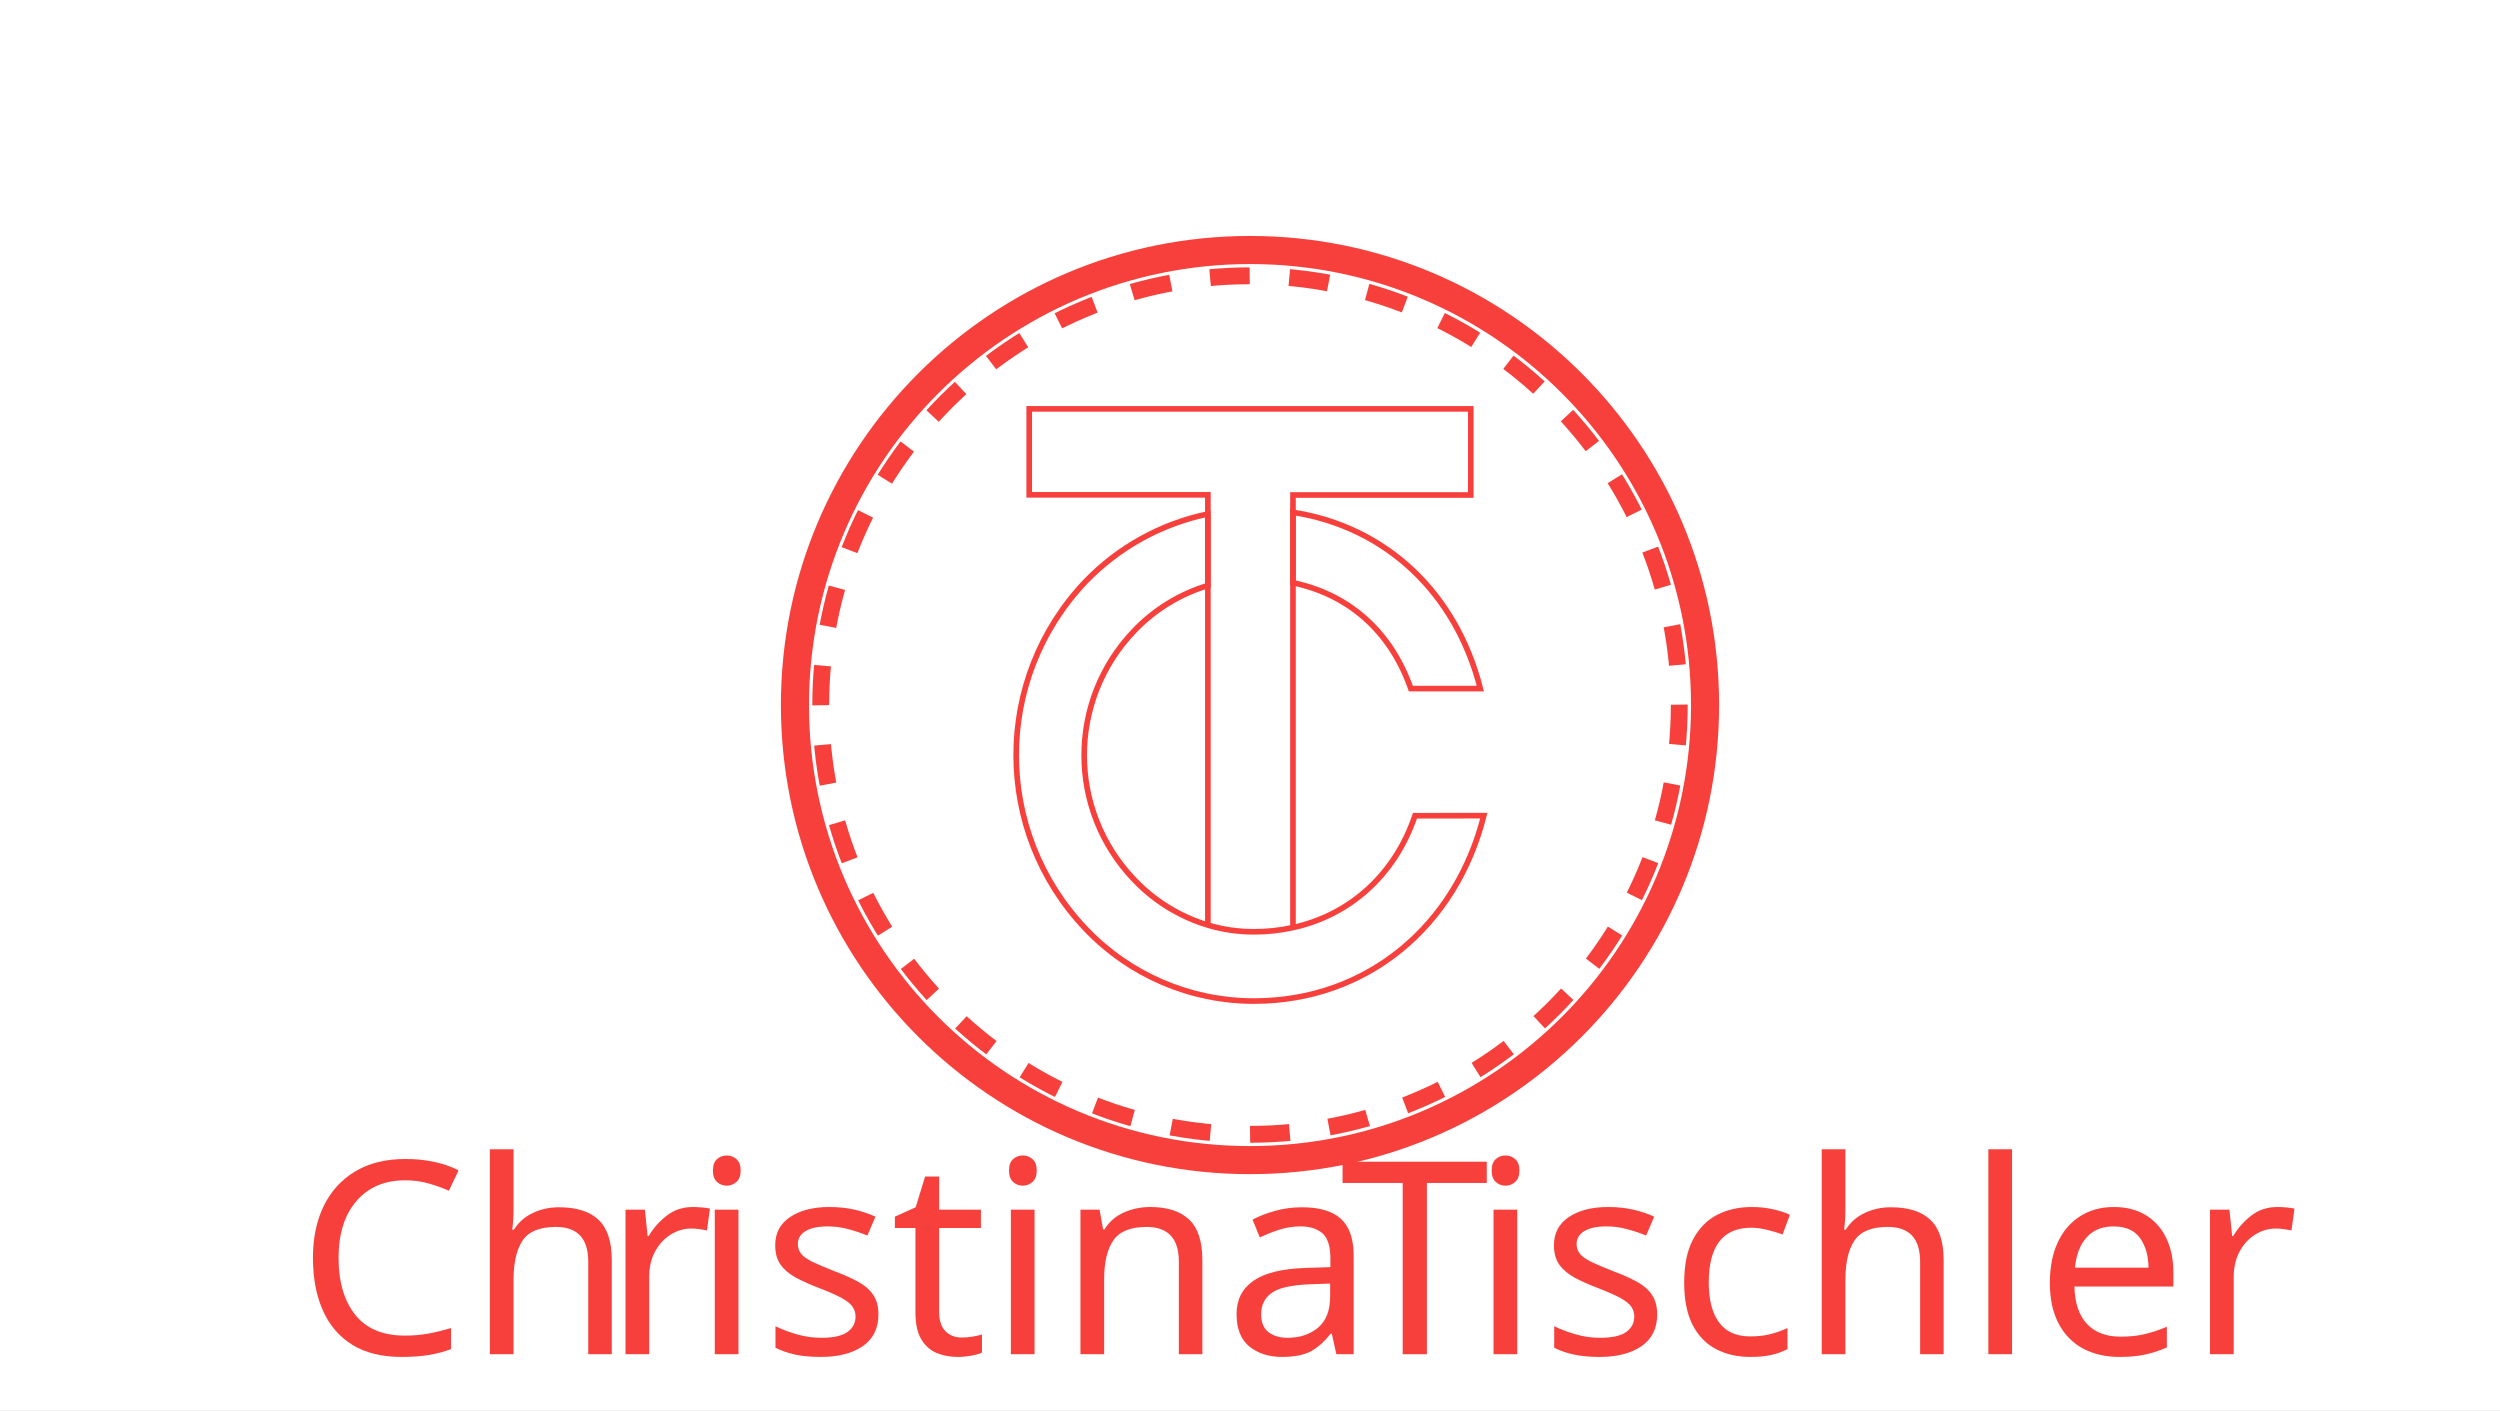
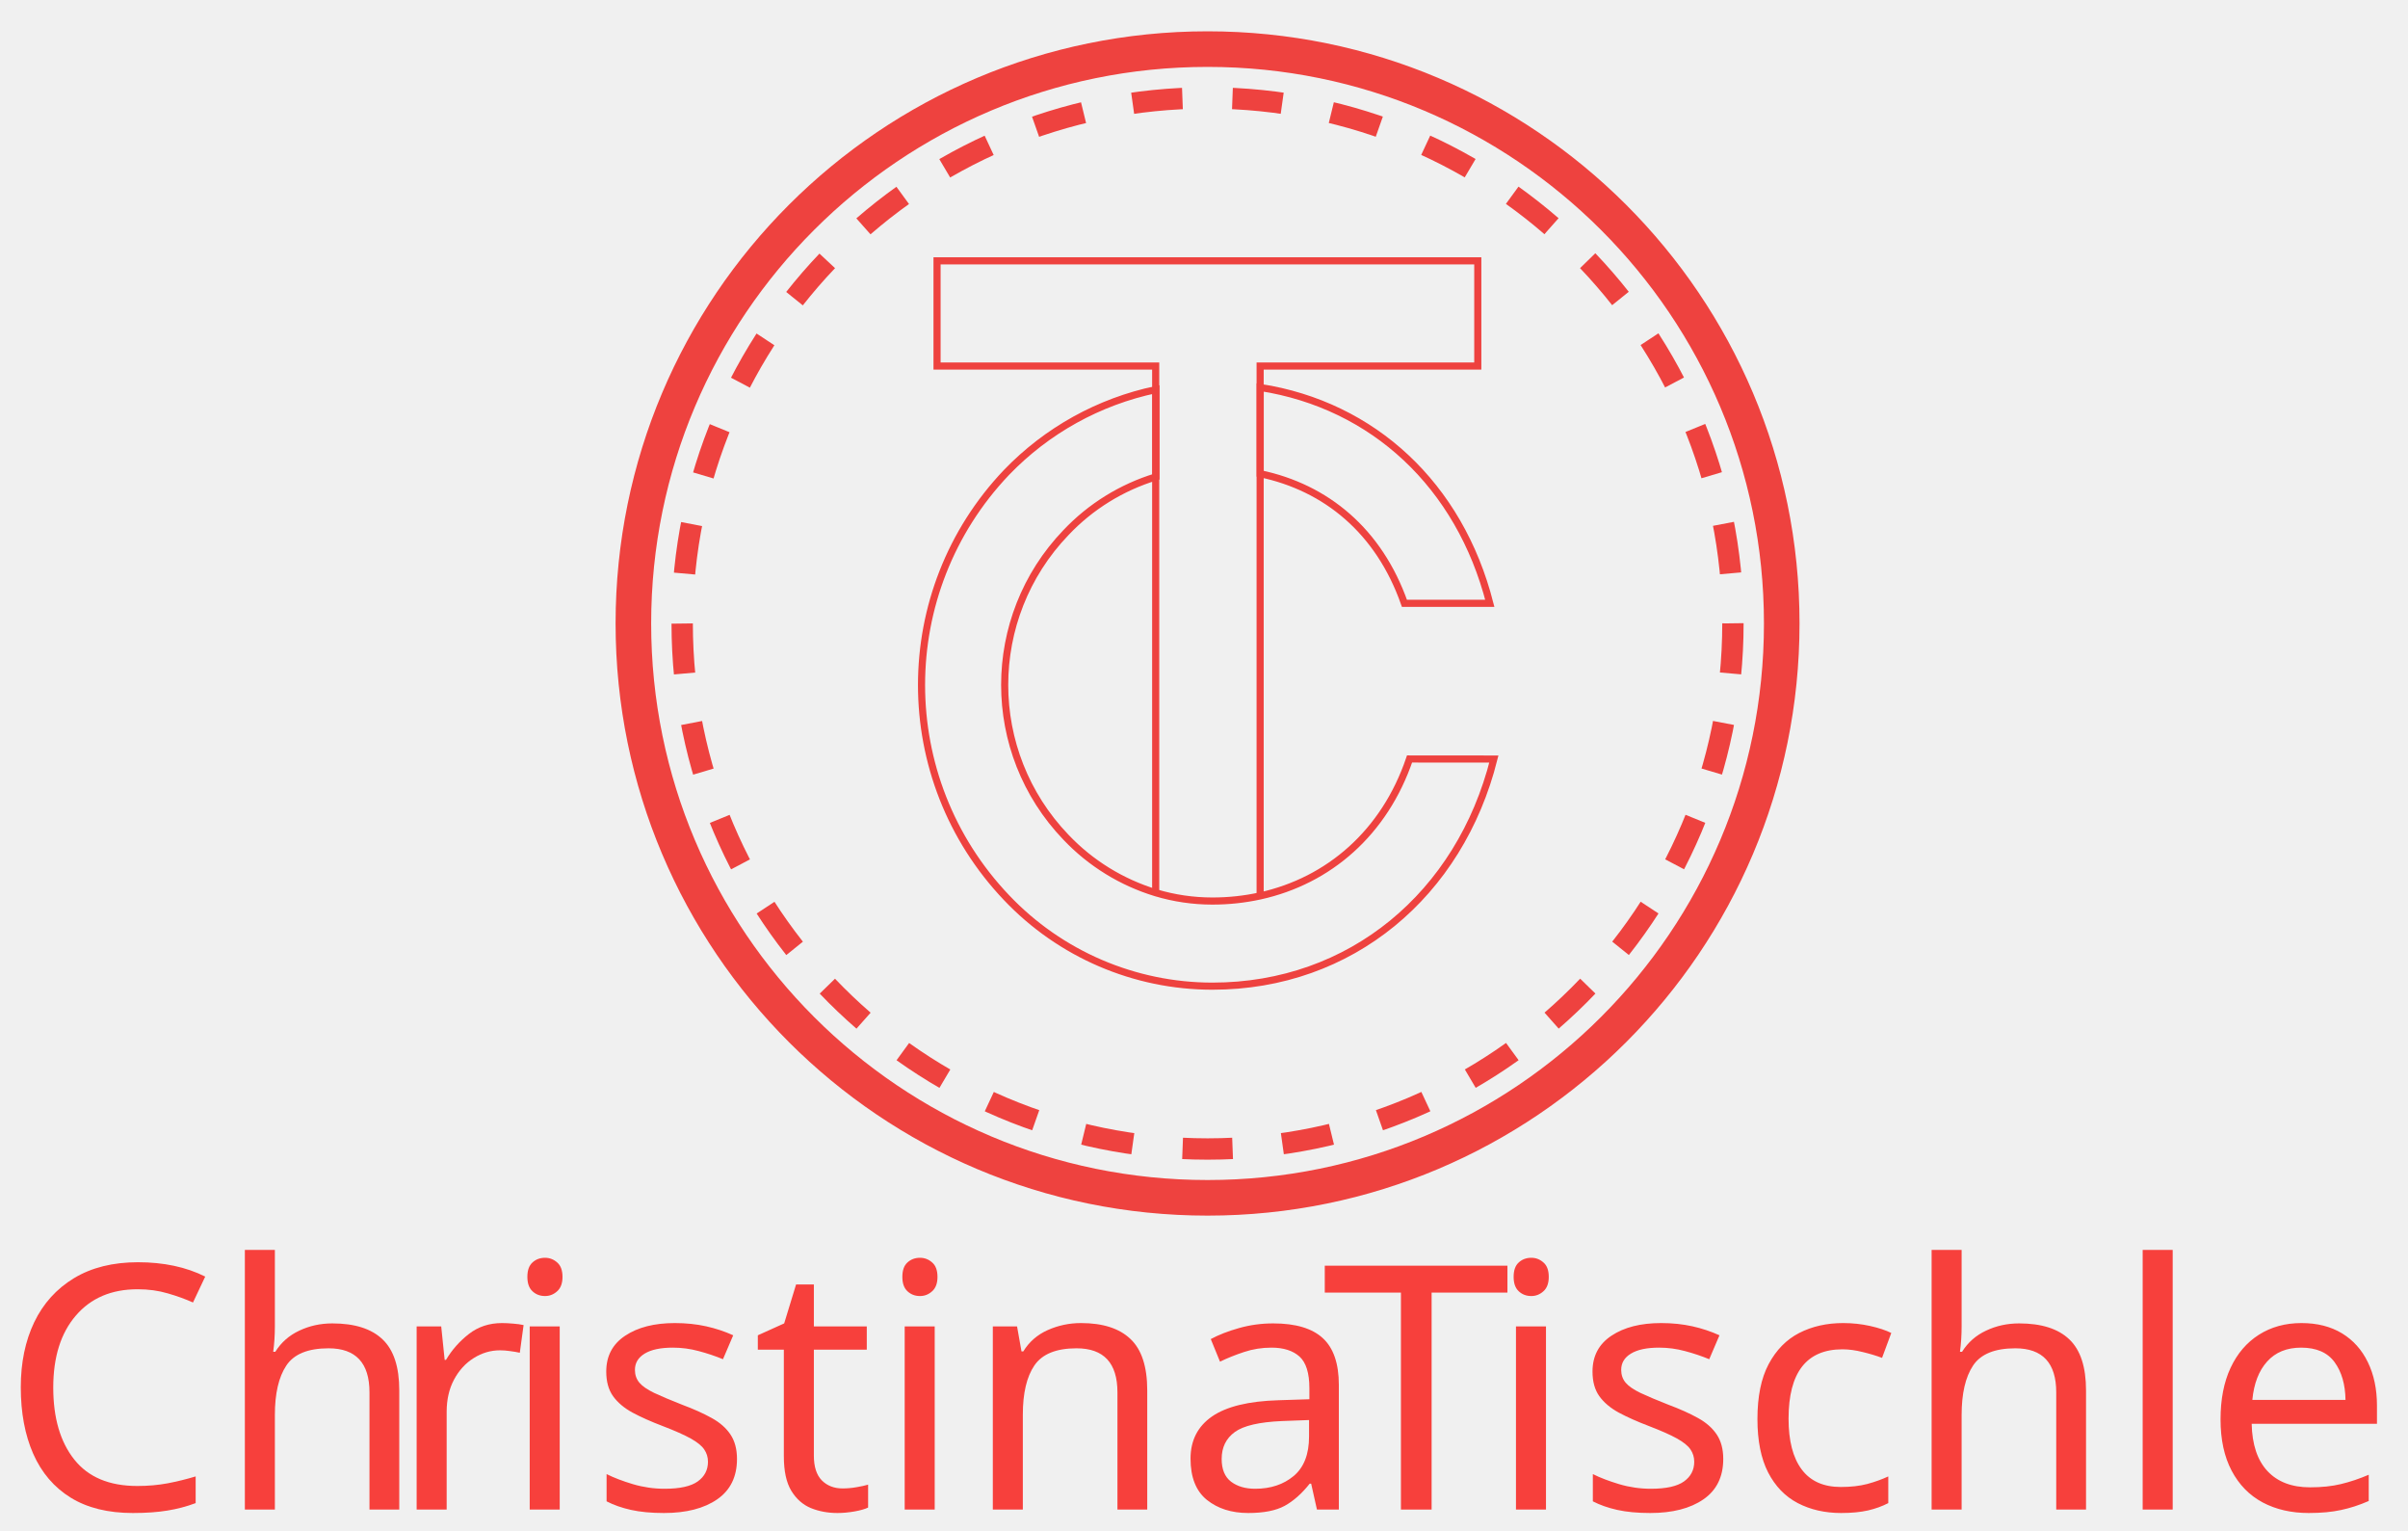
- <svg xmlns="http://www.w3.org/2000/svg" viewBox="0 0 445 251">
+ <svg xmlns="http://www.w3.org/2000/svg" id="Layer_3" data-name="Layer 3" viewBox="0 0 338.44 215.1">
  <defs>
-     <style>.cls-1{fill:#fff;}.cls-2{font-size:48px;font-family:MyriadPro-Regular, Myriad Pro;}.cls-2,.cls-8{fill:#f7403c;}.cls-3{letter-spacing:0em;}.cls-4{letter-spacing:0em;}.cls-5{letter-spacing:-0.04em;}.cls-6{letter-spacing:-0.01em;}.cls-7,.cls-9{fill:none;stroke:#f7403c;stroke-miterlimit:10;}.cls-9{stroke-width:3px;stroke-dasharray:7.06 7.06;}</style>
+     <style>.cls-1{font-size:48px;fill:#f7403c;font-family:MyriadPro-Regular, Myriad Pro;}.cls-2{letter-spacing:0em;}.cls-3{letter-spacing:0em;}.cls-4{letter-spacing:-0.04em;}.cls-5{letter-spacing:-0.01em;}.cls-6,.cls-7,.cls-8{fill:none;stroke:#ee423f;stroke-miterlimit:10;}.cls-7{stroke-width:5px;}.cls-8{stroke-width:3px;stroke-dasharray:7.03 7.03;}</style>
  </defs>
-   <g id="Layer_4" data-name="Layer 4">
-     <rect class="cls-1" width="445" height="251" />
-   </g>
  <g id="Audiophile_Image" data-name="Audiophile Image">
-     <text class="cls-2" transform="translate(52.78 241.05)">Ch<tspan class="cls-3" x="54.48" y="0">r</tspan>
-       <tspan class="cls-4" x="70.37" y="0">istina</tspan>
-       <tspan class="cls-5" x="177.5" y="0"> </tspan>
-       <tspan class="cls-6" x="185.71" y="0">T</tspan>
+     <text class="cls-1" transform="translate(0 212.1)">Ch<tspan class="cls-2" x="54.48" y="0">r</tspan>
+       <tspan class="cls-3" x="70.37" y="0">istina</tspan>
+       <tspan class="cls-4" x="177.5" y="0"> </tspan>
+       <tspan class="cls-5" x="185.71" y="0">T</tspan>
      <tspan x="208.99" y="0">ischler</tspan>
    </text>
  </g>
-   <g id="Layer_3" data-name="Layer 3">
-     <path class="cls-7" d="M251.87,145.2c-3.64,10.71-11.73,17.71-21.72,19.91a32.26,32.26,0,0,1-7,.75,28.57,28.57,0,0,1-8.18-1.2,30.11,30.11,0,0,1-13.09-8.08,32,32,0,0,1,0-44.28A30.11,30.11,0,0,1,215,104.23V91.49a42.22,42.22,0,0,0-21.75,12,44.83,44.83,0,0,0,0,61.84,41.27,41.27,0,0,0,29.93,12.86c20.16,0,36-13.36,40.94-33Zm-.74-22.63H263.5c-4.35-17.18-16.92-28.82-33.35-31.38v12.54C239.72,105.73,247.42,112,251.13,122.57Z" />
-     <path class="cls-7" d="M230.15,165.11v-77H261.8V72.78H183.2v15.3H215v76.58" />
-     <path class="cls-8" d="M222.5,47A78.5,78.5,0,1,1,144,125.5,78.59,78.59,0,0,1,222.5,47m0-5A83.5,83.5,0,1,0,306,125.5,83.5,83.5,0,0,0,222.5,42Z" />
-     <circle class="cls-9" cx="222.5" cy="125.5" r="76.41" />
+   <g id="Layer_4" data-name="Layer 4">
+     <path class="cls-6" d="M198.11,106.64c-3.52,10.35-11.34,17.11-21,19.24a31.18,31.18,0,0,1-6.74.72,27.61,27.61,0,0,1-7.91-1.16,29.1,29.1,0,0,1-12.65-7.81,30.9,30.9,0,0,1,0-42.79A29.1,29.1,0,0,1,162.47,67V54.74a40.8,40.8,0,0,0-21,11.63,43.33,43.33,0,0,0,0,59.76,39.88,39.88,0,0,0,28.93,12.43c19.48,0,34.78-12.91,39.56-31.91Zm-.72-21.87h12C205.14,68.16,193,56.92,177.12,54.44V66.56C186.37,68.5,193.81,74.59,197.39,84.77Z" />
+     <path class="cls-6" d="M177.11,125.88V51.43H207.7V36.65h-76V51.43h30.73v74" />
+     <circle class="cls-7" cx="169.72" cy="87.6" r="80.7" />
+     <circle class="cls-8" cx="169.72" cy="87.6" r="73.84" />
  </g>
</svg>
